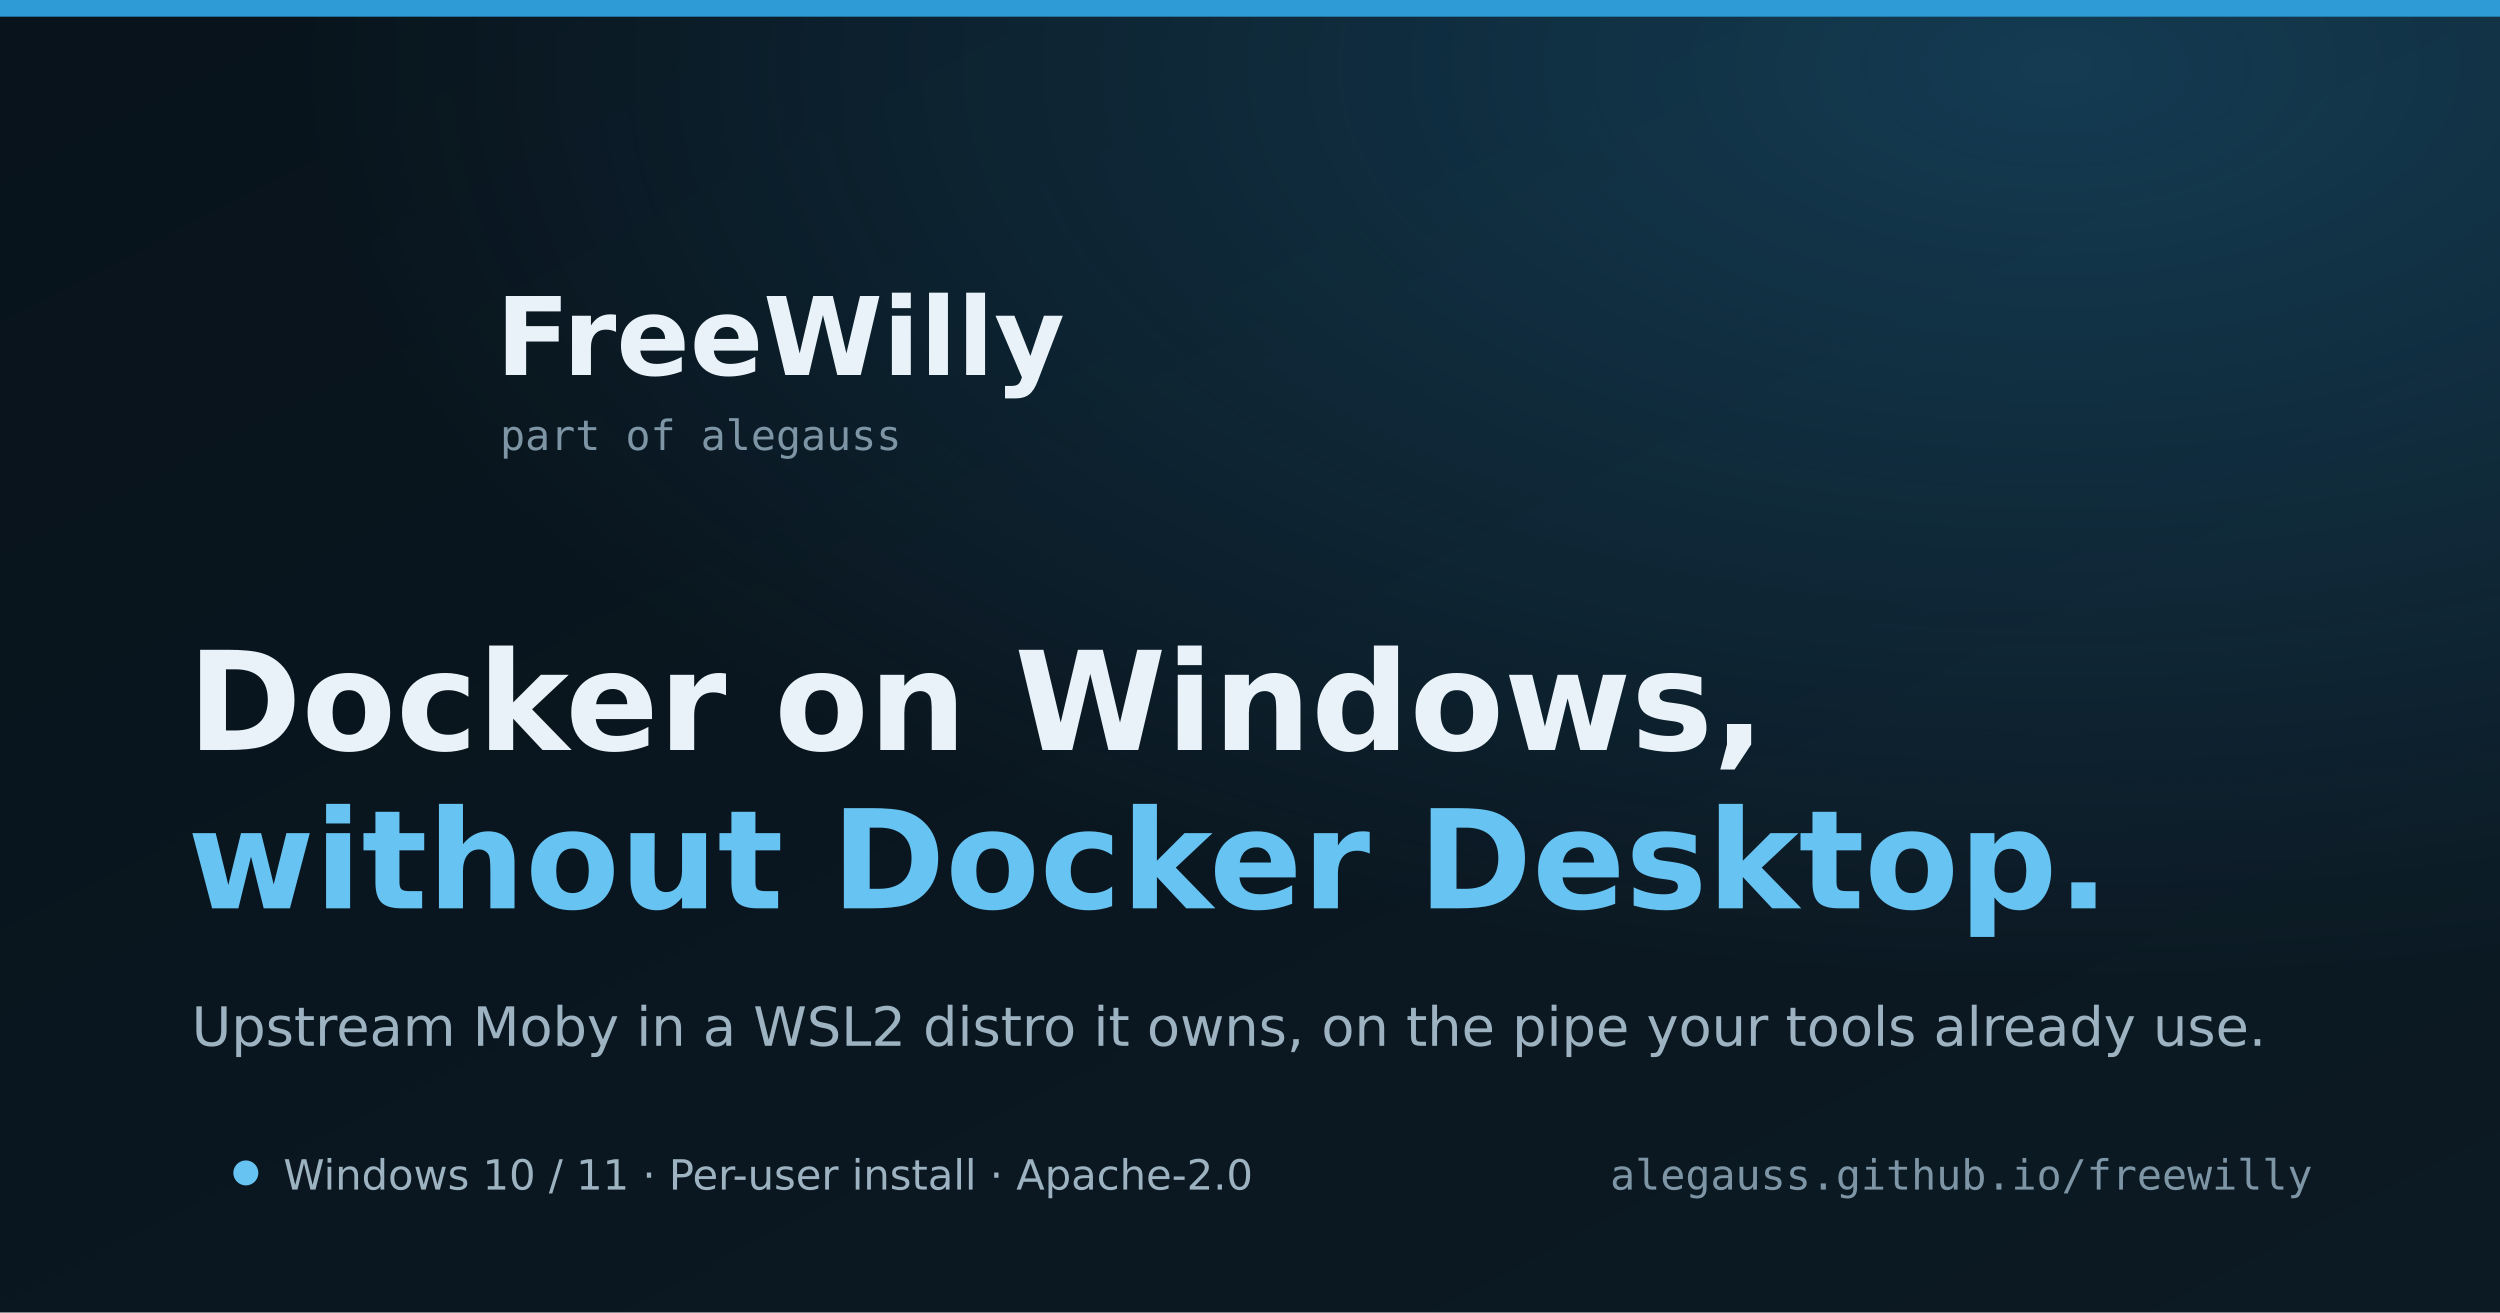
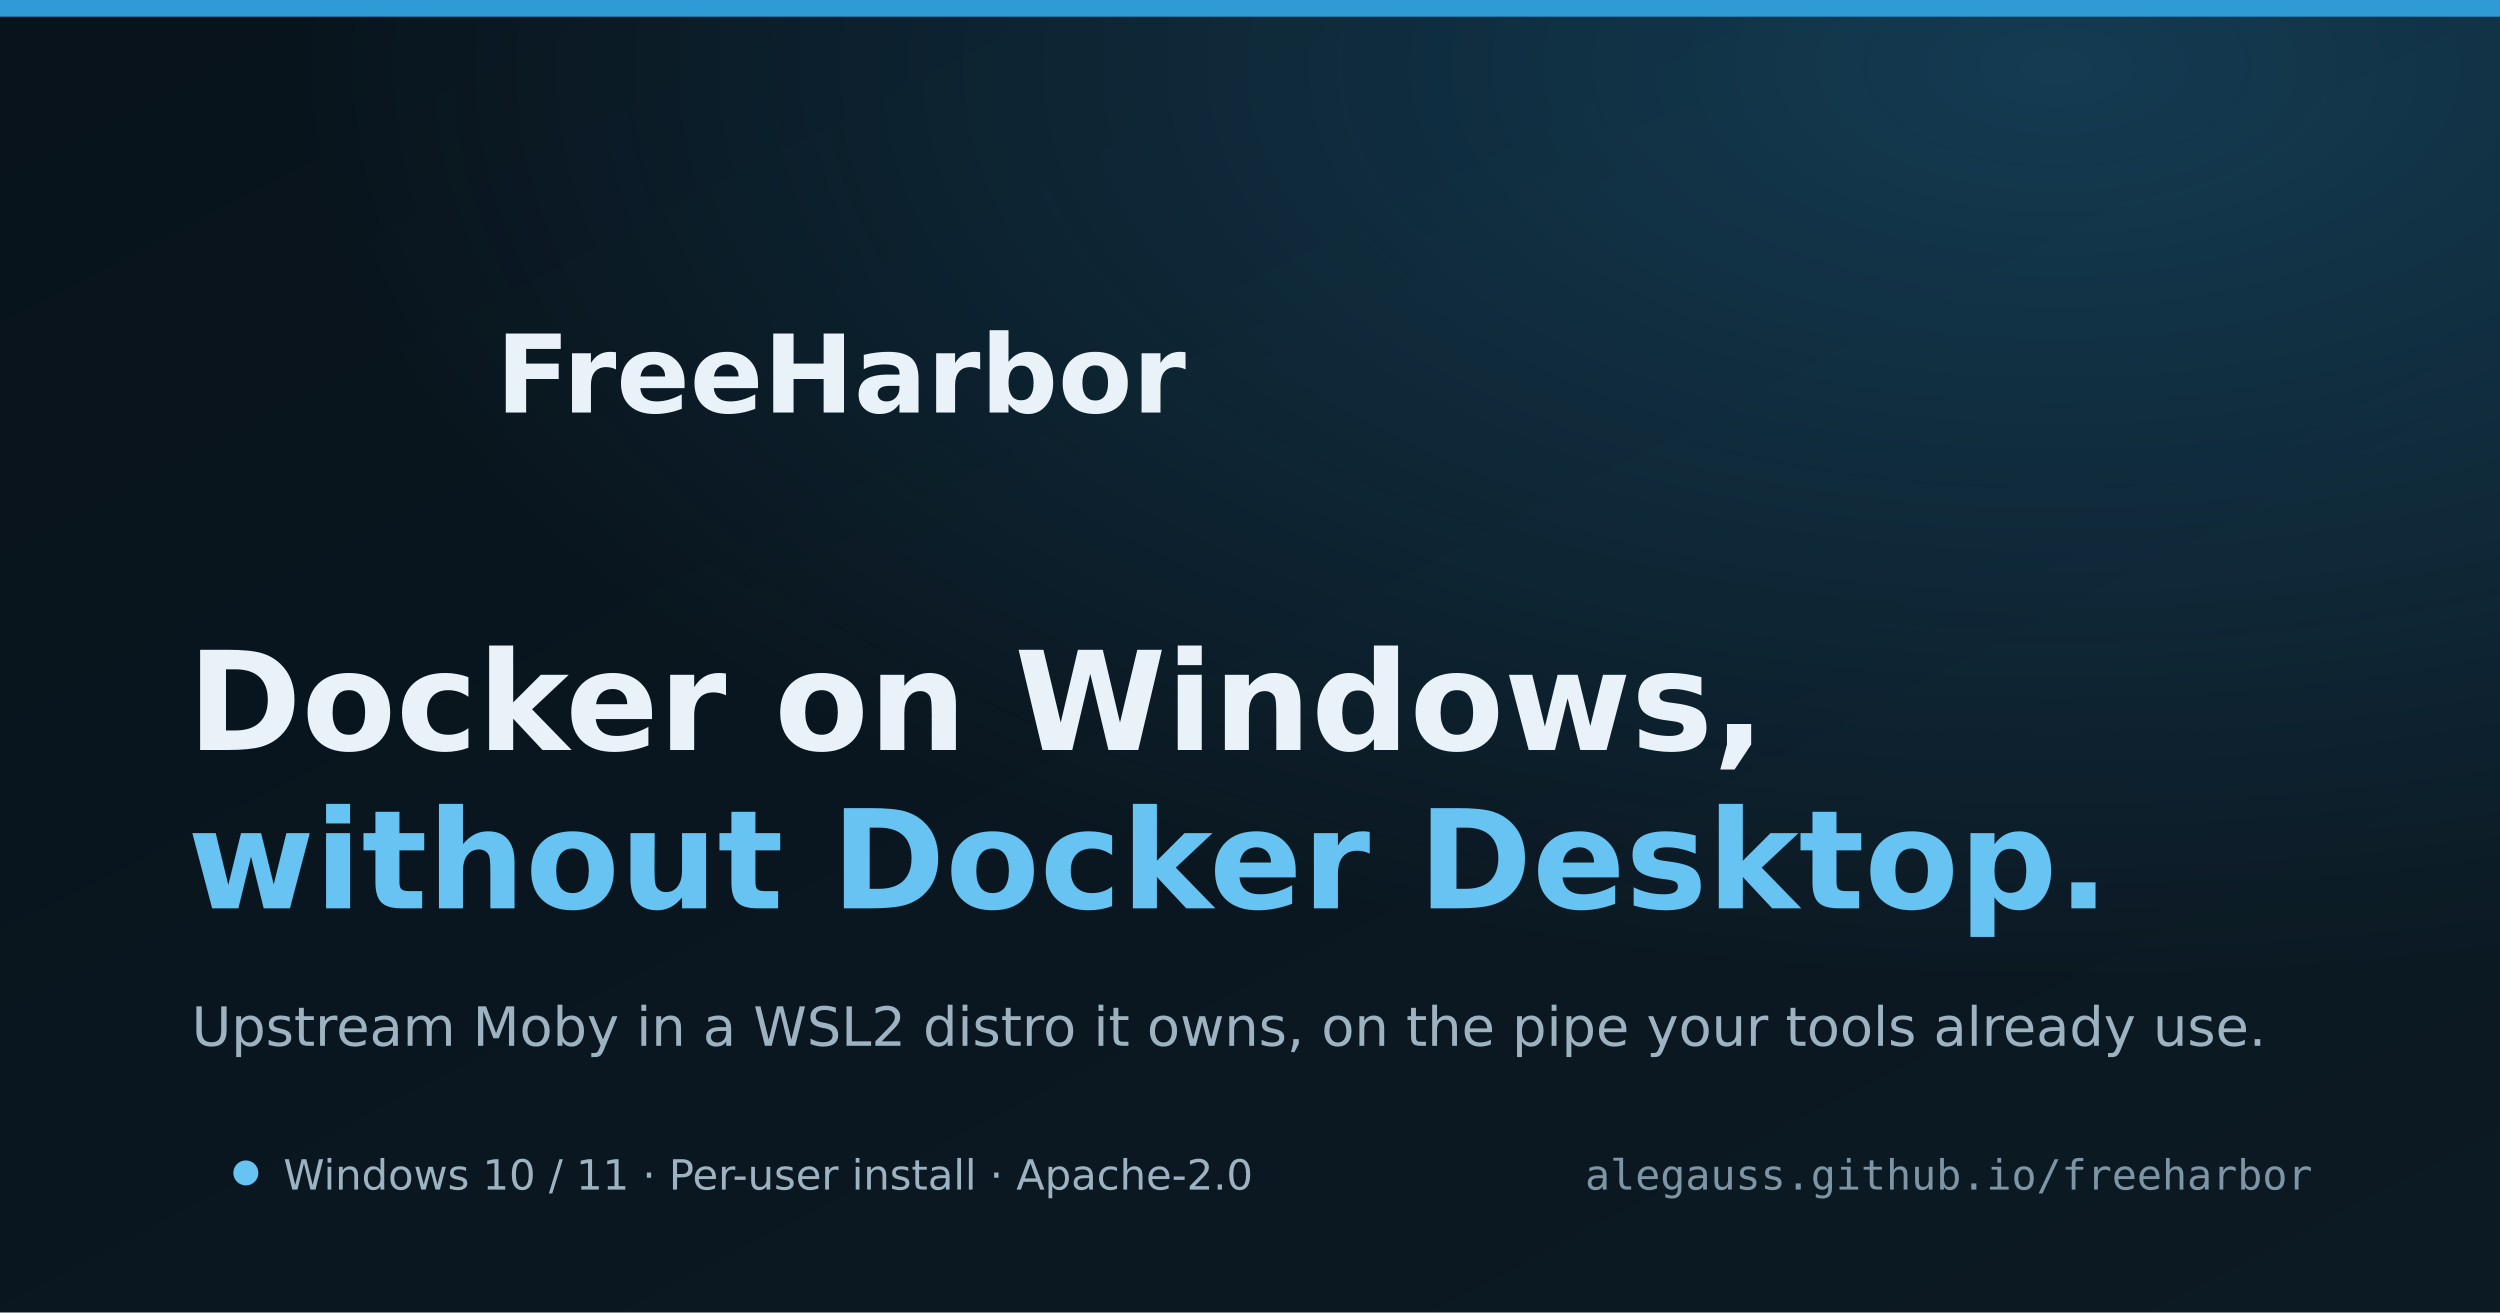
- <svg xmlns="http://www.w3.org/2000/svg" width="1200" height="630" viewBox="0 0 1200 630" role="img" aria-label="FreeWilly — Docker on Windows, without Docker Desktop">
+ <svg xmlns="http://www.w3.org/2000/svg" width="1200" height="630" viewBox="0 0 1200 630" role="img" aria-label="FreeHarbor — Docker on Windows, without Docker Desktop">
  <defs>
    <linearGradient id="dd-bg" x1="0" y1="0" x2="1" y2="1">
      <stop offset="0" stop-color="#08131b" />
      <stop offset="1" stop-color="#0c1a24" />
    </linearGradient>
    <radialGradient id="dd-glow" cx="0.82" cy="0.05" r="0.7">
      <stop offset="0" stop-color="#2E9BD6" stop-opacity="0.28" />
      <stop offset="1" stop-color="#2E9BD6" stop-opacity="0" />
    </radialGradient>
  </defs>
  <rect width="1200" height="630" fill="url(#dd-bg)" />
  <rect width="1200" height="630" fill="url(#dd-glow)" />
  <rect x="0" y="0" width="1200" height="8" fill="#2E9BD6" />

  
  {{mark}}

-   <text x="238" y="180" font-family="DejaVu Sans, sans-serif" font-size="52" font-weight="bold" fill="#e9f2f8">FreeWilly</text>
-   <text x="240" y="216" font-family="DejaVu Sans Mono, monospace" font-size="20" fill="#7d95a5">part of alegauss</text>
-   <text x="90" y="360" font-family="DejaVu Sans, sans-serif" font-size="66" font-weight="bold" fill="#e9f2f8">Docker on Windows,</text>
-   <text x="90" y="436" font-family="DejaVu Sans, sans-serif" font-size="66" font-weight="bold" fill="#67C3F2">without Docker Desktop.</text>
-   <text x="92" y="502" font-family="DejaVu Sans, sans-serif" font-size="26" fill="#9db3c1">Upstream Moby in a WSL2 distro it owns, on the pipe your tools already use.</text>
+   <text x="238" y="198" font-family="DejaVu Sans, Arial, sans-serif" font-size="52" font-weight="bold" fill="#e9f2f8">FreeHarbor</text>
+   <text x="90" y="360" font-family="DejaVu Sans, Arial, sans-serif" font-size="66" font-weight="bold" fill="#e9f2f8">Docker on Windows,</text>
+   <text x="90" y="436" font-family="DejaVu Sans, Arial, sans-serif" font-size="66" font-weight="bold" fill="#67C3F2">without Docker Desktop.</text>
+   <text x="92" y="502" font-family="DejaVu Sans, Arial, sans-serif" font-size="26" fill="#9db3c1">Upstream Moby in a WSL2 distro it owns, on the pipe your tools already use.</text>
  <rect x="90" y="540" width="{{chip-width}}" height="46" rx="23" fill="#11212c" stroke="#22404f" />
  <circle cx="118" cy="563" r="6" fill="#67C3F2" />
-   <text id="chip" x="136" y="571" font-family="DejaVu Sans, sans-serif" font-size="20" fill="#9db3c1">Windows 10 / 11 · Per-user install · Apache-2.0</text>
-   <text x="1110" y="571" text-anchor="end" font-family="DejaVu Sans Mono, monospace" font-size="20" fill="#7d95a5">alegauss.github.io/freewilly</text>
+   <text id="chip" x="136" y="571" font-family="DejaVu Sans, Arial, sans-serif" font-size="20" fill="#9db3c1">Windows 10 / 11 · Per-user install · Apache-2.0</text>
+   <text x="1110" y="571" text-anchor="end" font-family="DejaVu Sans Mono, Consolas, monospace" font-size="20" fill="#7d95a5">alegauss.github.io/freeharbor</text>
</svg>
